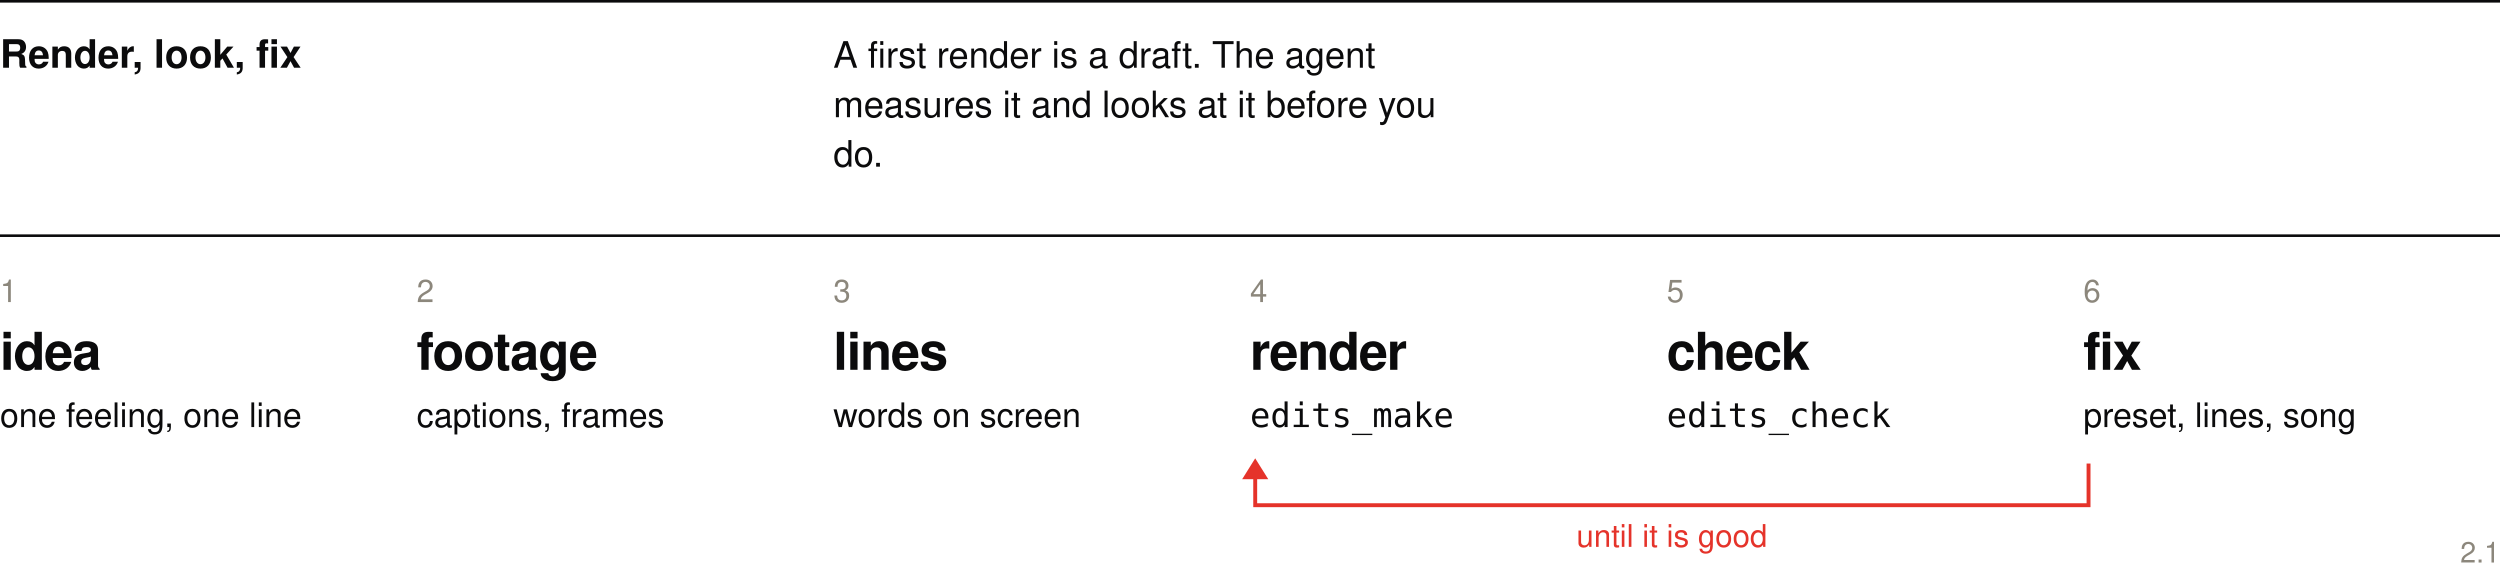
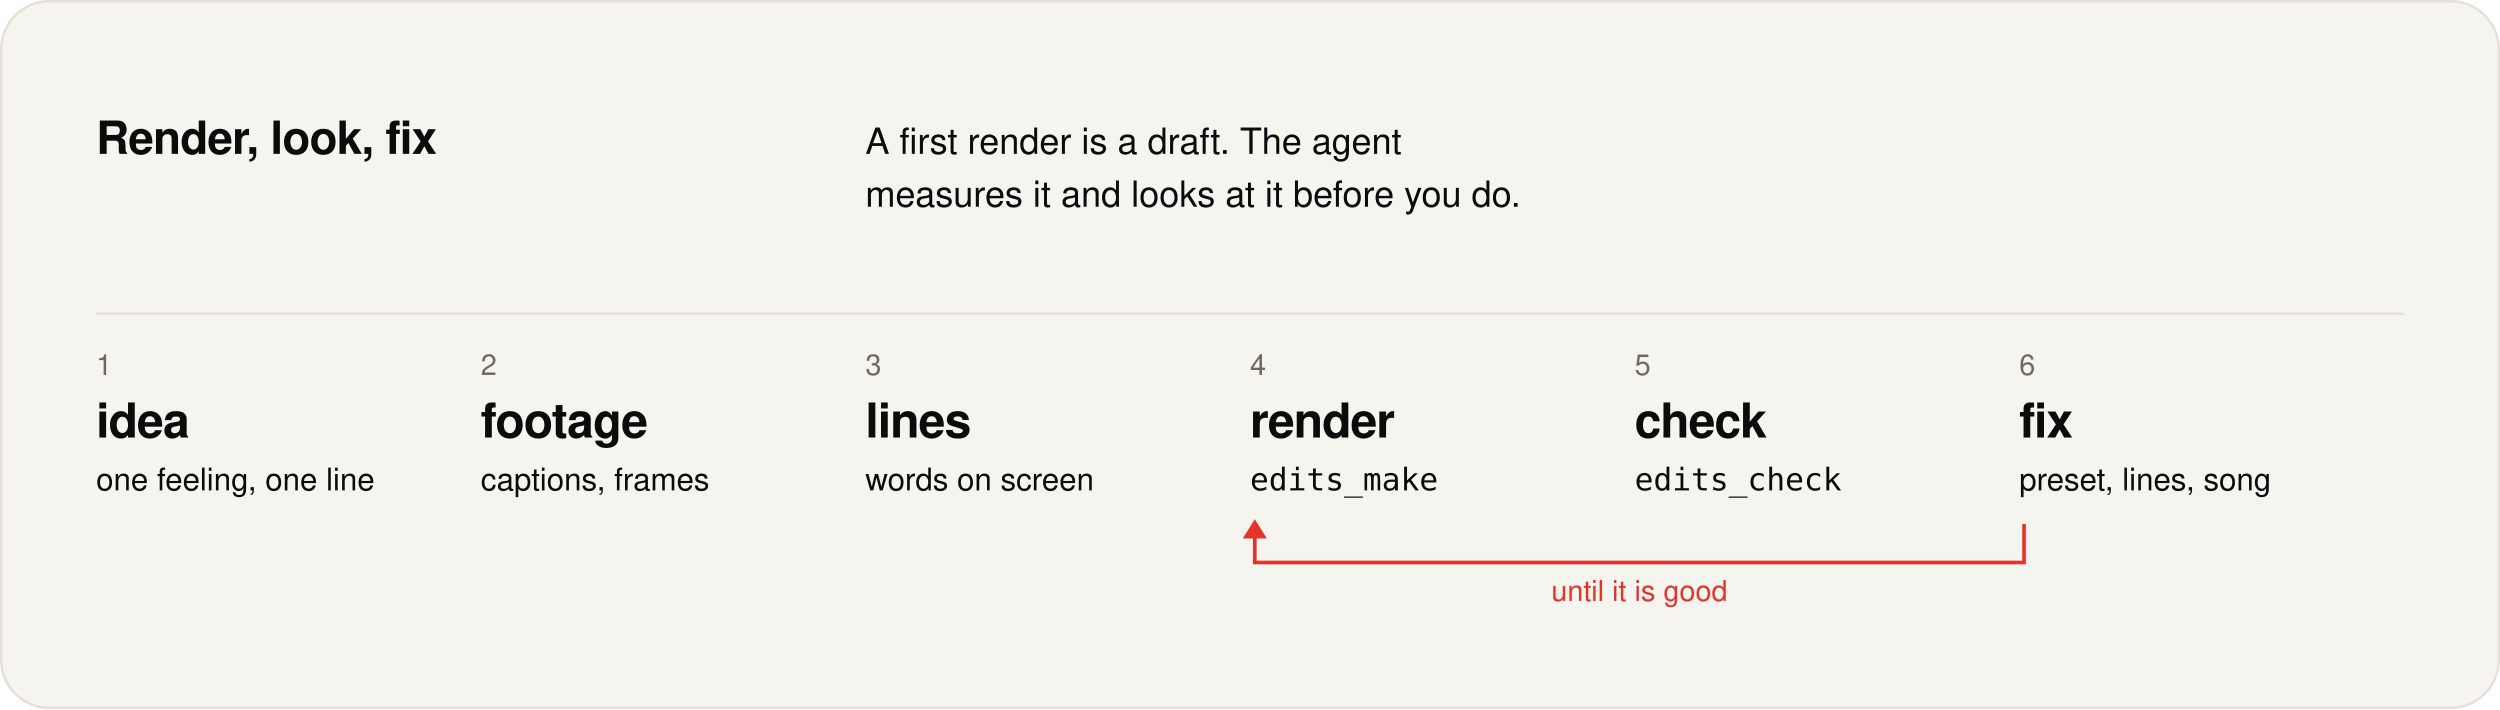
- <svg xmlns="http://www.w3.org/2000/svg" width="960" height="220" viewBox="0 0 960 220" role="img" aria-label="How an agent makes an edit good: idea, footage, lines, render, check, fix">
-   <line x1="0" y1="0.5" x2="960" y2="0.5" stroke="#0B0B0C" stroke-width="1" />
-   <text x="0" y="26" font-family="Helvetica Neue, Helvetica, Arial, Liberation Sans, sans-serif" font-weight="700" font-size="15" fill="#0B0B0C" text-anchor="start" letter-spacing="0">Render, look, fix</text>
-   <text x="320" y="26" font-family="Helvetica Neue, Helvetica, Arial, Liberation Sans, sans-serif" font-weight="300" font-size="14" fill="#0B0B0C" text-anchor="start" letter-spacing="0">A first render is a draft. The agent</text>
-   <text x="320" y="45" font-family="Helvetica Neue, Helvetica, Arial, Liberation Sans, sans-serif" font-weight="300" font-size="14" fill="#0B0B0C" text-anchor="start" letter-spacing="0">measures it and looks at it before you</text>
-   <text x="320" y="64" font-family="Helvetica Neue, Helvetica, Arial, Liberation Sans, sans-serif" font-weight="300" font-size="14" fill="#0B0B0C" text-anchor="start" letter-spacing="0">do.</text>
-   <line x1="0" y1="90.5" x2="960" y2="90.5" stroke="#0B0B0C" stroke-width="1" />
-   <text x="0" y="116" font-family="Helvetica Neue, Helvetica, Arial, Liberation Sans, sans-serif" font-weight="400" font-size="12" fill="#8C877C" text-anchor="start" letter-spacing="0">1</text>
-   <text x="0" y="142" font-family="Helvetica Neue, Helvetica, Arial, Liberation Sans, sans-serif" font-weight="700" font-size="20" fill="#0B0B0C" text-anchor="start" letter-spacing="-0.4">idea</text>
-   <text x="0" y="164" font-family="Helvetica Neue, Helvetica, Arial, Liberation Sans, sans-serif" font-weight="300" font-size="13" fill="#0B0B0C" text-anchor="start" letter-spacing="0">one feeling, one line</text>
-   <text x="160" y="116" font-family="Helvetica Neue, Helvetica, Arial, Liberation Sans, sans-serif" font-weight="400" font-size="12" fill="#8C877C" text-anchor="start" letter-spacing="0">2</text>
-   <text x="160" y="142" font-family="Helvetica Neue, Helvetica, Arial, Liberation Sans, sans-serif" font-weight="700" font-size="20" fill="#0B0B0C" text-anchor="start" letter-spacing="-0.4">footage</text>
-   <text x="160" y="164" font-family="Helvetica Neue, Helvetica, Arial, Liberation Sans, sans-serif" font-weight="300" font-size="13" fill="#0B0B0C" text-anchor="start" letter-spacing="0">captions, frames</text>
-   <text x="320" y="116" font-family="Helvetica Neue, Helvetica, Arial, Liberation Sans, sans-serif" font-weight="400" font-size="12" fill="#8C877C" text-anchor="start" letter-spacing="0">3</text>
-   <text x="320" y="142" font-family="Helvetica Neue, Helvetica, Arial, Liberation Sans, sans-serif" font-weight="700" font-size="20" fill="#0B0B0C" text-anchor="start" letter-spacing="-0.4">lines</text>
-   <text x="320" y="164" font-family="Helvetica Neue, Helvetica, Arial, Liberation Sans, sans-serif" font-weight="300" font-size="13" fill="#0B0B0C" text-anchor="start" letter-spacing="0">words on screen</text>
-   <text x="480" y="116" font-family="Helvetica Neue, Helvetica, Arial, Liberation Sans, sans-serif" font-weight="400" font-size="12" fill="#8C877C" text-anchor="start" letter-spacing="0">4</text>
-   <text x="480" y="142" font-family="Helvetica Neue, Helvetica, Arial, Liberation Sans, sans-serif" font-weight="700" font-size="20" fill="#0B0B0C" text-anchor="start" letter-spacing="-0.4">render</text>
-   <text x="480" y="164" font-family="ui-monospace, JetBrains Mono, SF Mono, Menlo, monospace" font-weight="400" font-size="13" fill="#0B0B0C" text-anchor="start" letter-spacing="0">edits_make</text>
-   <text x="640" y="116" font-family="Helvetica Neue, Helvetica, Arial, Liberation Sans, sans-serif" font-weight="400" font-size="12" fill="#8C877C" text-anchor="start" letter-spacing="0">5</text>
-   <text x="640" y="142" font-family="Helvetica Neue, Helvetica, Arial, Liberation Sans, sans-serif" font-weight="700" font-size="20" fill="#0B0B0C" text-anchor="start" letter-spacing="-0.4">check</text>
-   <text x="640" y="164" font-family="ui-monospace, JetBrains Mono, SF Mono, Menlo, monospace" font-weight="400" font-size="13" fill="#0B0B0C" text-anchor="start" letter-spacing="0">edits_check</text>
-   <text x="800" y="116" font-family="Helvetica Neue, Helvetica, Arial, Liberation Sans, sans-serif" font-weight="400" font-size="12" fill="#8C877C" text-anchor="start" letter-spacing="0">6</text>
-   <text x="800" y="142" font-family="Helvetica Neue, Helvetica, Arial, Liberation Sans, sans-serif" font-weight="700" font-size="20" fill="#0B0B0C" text-anchor="start" letter-spacing="-0.4">fix</text>
-   <text x="800" y="164" font-family="Helvetica Neue, Helvetica, Arial, Liberation Sans, sans-serif" font-weight="300" font-size="13" fill="#0B0B0C" text-anchor="start" letter-spacing="0">preset, lines, song</text>
-   <path d="M802,178 V194 H482 V182" fill="none" stroke="#E5332A" stroke-width="1.5" />
-   <path d="M477,184 L482,176 L487,184 Z" fill="#E5332A" />
-   <text x="642" y="210" font-family="Helvetica Neue, Helvetica, Arial, Liberation Sans, sans-serif" font-weight="400" font-size="12" fill="#E5332A" text-anchor="middle" letter-spacing="0">until it is good</text>
-   <text x="960" y="216" font-family="Helvetica Neue, Helvetica, Arial, Liberation Sans, sans-serif" font-weight="400" font-size="11" fill="#8C877C" text-anchor="end" letter-spacing="0">2.1</text>
+ <svg xmlns="http://www.w3.org/2000/svg" width="1040" height="295" viewBox="0 0 1040 295" role="img" aria-label="How an agent makes an edit good: idea, footage, lines, render, check, fix">
+   <rect x="0.5" y="0.5" width="1039" height="294" rx="20" fill="#F6F4EF" stroke="#E4E0D7" />
+   <g transform="translate(40,40)">
+     <text x="0" y="24" font-family="Helvetica Neue, Helvetica, Arial, Liberation Sans, sans-serif" font-weight="700" font-size="19" fill="#0B0B0C" text-anchor="start" letter-spacing="-0.3">Render, look, fix</text>
+     <text x="320" y="24" font-family="Helvetica Neue, Helvetica, Arial, Liberation Sans, sans-serif" font-weight="300" font-size="15" fill="#0B0B0C" text-anchor="start" letter-spacing="0">A first render is a draft. The agent</text>
+     <text x="320" y="46" font-family="Helvetica Neue, Helvetica, Arial, Liberation Sans, sans-serif" font-weight="300" font-size="15" fill="#0B0B0C" text-anchor="start" letter-spacing="0">measures it and looks at it before you do.</text>
+     <line x1="0" y1="90.5" x2="960" y2="90.5" stroke="#E4E0D7" stroke-width="1" />
+     <text x="0" y="116" font-family="Helvetica Neue, Helvetica, Arial, Liberation Sans, sans-serif" font-weight="400" font-size="12" fill="#6F6A60" text-anchor="start" letter-spacing="0">1</text>
+     <text x="0" y="142" font-family="Helvetica Neue, Helvetica, Arial, Liberation Sans, sans-serif" font-weight="700" font-size="20" fill="#0B0B0C" text-anchor="start" letter-spacing="-0.4">idea</text>
+     <text x="0" y="164" font-family="Helvetica Neue, Helvetica, Arial, Liberation Sans, sans-serif" font-weight="300" font-size="13" fill="#0B0B0C" text-anchor="start" letter-spacing="0">one feeling, one line</text>
+     <text x="160" y="116" font-family="Helvetica Neue, Helvetica, Arial, Liberation Sans, sans-serif" font-weight="400" font-size="12" fill="#6F6A60" text-anchor="start" letter-spacing="0">2</text>
+     <text x="160" y="142" font-family="Helvetica Neue, Helvetica, Arial, Liberation Sans, sans-serif" font-weight="700" font-size="20" fill="#0B0B0C" text-anchor="start" letter-spacing="-0.4">footage</text>
+     <text x="160" y="164" font-family="Helvetica Neue, Helvetica, Arial, Liberation Sans, sans-serif" font-weight="300" font-size="13" fill="#0B0B0C" text-anchor="start" letter-spacing="0">captions, frames</text>
+     <text x="320" y="116" font-family="Helvetica Neue, Helvetica, Arial, Liberation Sans, sans-serif" font-weight="400" font-size="12" fill="#6F6A60" text-anchor="start" letter-spacing="0">3</text>
+     <text x="320" y="142" font-family="Helvetica Neue, Helvetica, Arial, Liberation Sans, sans-serif" font-weight="700" font-size="20" fill="#0B0B0C" text-anchor="start" letter-spacing="-0.4">lines</text>
+     <text x="320" y="164" font-family="Helvetica Neue, Helvetica, Arial, Liberation Sans, sans-serif" font-weight="300" font-size="13" fill="#0B0B0C" text-anchor="start" letter-spacing="0">words on screen</text>
+     <text x="480" y="116" font-family="Helvetica Neue, Helvetica, Arial, Liberation Sans, sans-serif" font-weight="400" font-size="12" fill="#6F6A60" text-anchor="start" letter-spacing="0">4</text>
+     <text x="480" y="142" font-family="Helvetica Neue, Helvetica, Arial, Liberation Sans, sans-serif" font-weight="700" font-size="20" fill="#0B0B0C" text-anchor="start" letter-spacing="-0.4">render</text>
+     <text x="480" y="164" font-family="ui-monospace, JetBrains Mono, SF Mono, Menlo, monospace" font-weight="400" font-size="13" fill="#0B0B0C" text-anchor="start" letter-spacing="0">edits_make</text>
+     <text x="640" y="116" font-family="Helvetica Neue, Helvetica, Arial, Liberation Sans, sans-serif" font-weight="400" font-size="12" fill="#6F6A60" text-anchor="start" letter-spacing="0">5</text>
+     <text x="640" y="142" font-family="Helvetica Neue, Helvetica, Arial, Liberation Sans, sans-serif" font-weight="700" font-size="20" fill="#0B0B0C" text-anchor="start" letter-spacing="-0.4">check</text>
+     <text x="640" y="164" font-family="ui-monospace, JetBrains Mono, SF Mono, Menlo, monospace" font-weight="400" font-size="13" fill="#0B0B0C" text-anchor="start" letter-spacing="0">edits_check</text>
+     <text x="800" y="116" font-family="Helvetica Neue, Helvetica, Arial, Liberation Sans, sans-serif" font-weight="400" font-size="12" fill="#6F6A60" text-anchor="start" letter-spacing="0">6</text>
+     <text x="800" y="142" font-family="Helvetica Neue, Helvetica, Arial, Liberation Sans, sans-serif" font-weight="700" font-size="20" fill="#0B0B0C" text-anchor="start" letter-spacing="-0.4">fix</text>
+     <text x="800" y="164" font-family="Helvetica Neue, Helvetica, Arial, Liberation Sans, sans-serif" font-weight="300" font-size="13" fill="#0B0B0C" text-anchor="start" letter-spacing="0">preset, lines, song</text>
+     <path d="M802,178 V194 H482 V182" fill="none" stroke="#E5332A" stroke-width="1.5" />
+     <path d="M477,184 L482,176 L487,184 Z" fill="#E5332A" />
+     <text x="642" y="210" font-family="Helvetica Neue, Helvetica, Arial, Liberation Sans, sans-serif" font-weight="400" font-size="12" fill="#E5332A" text-anchor="middle" letter-spacing="0">until it is good</text>
+   </g>
</svg>
